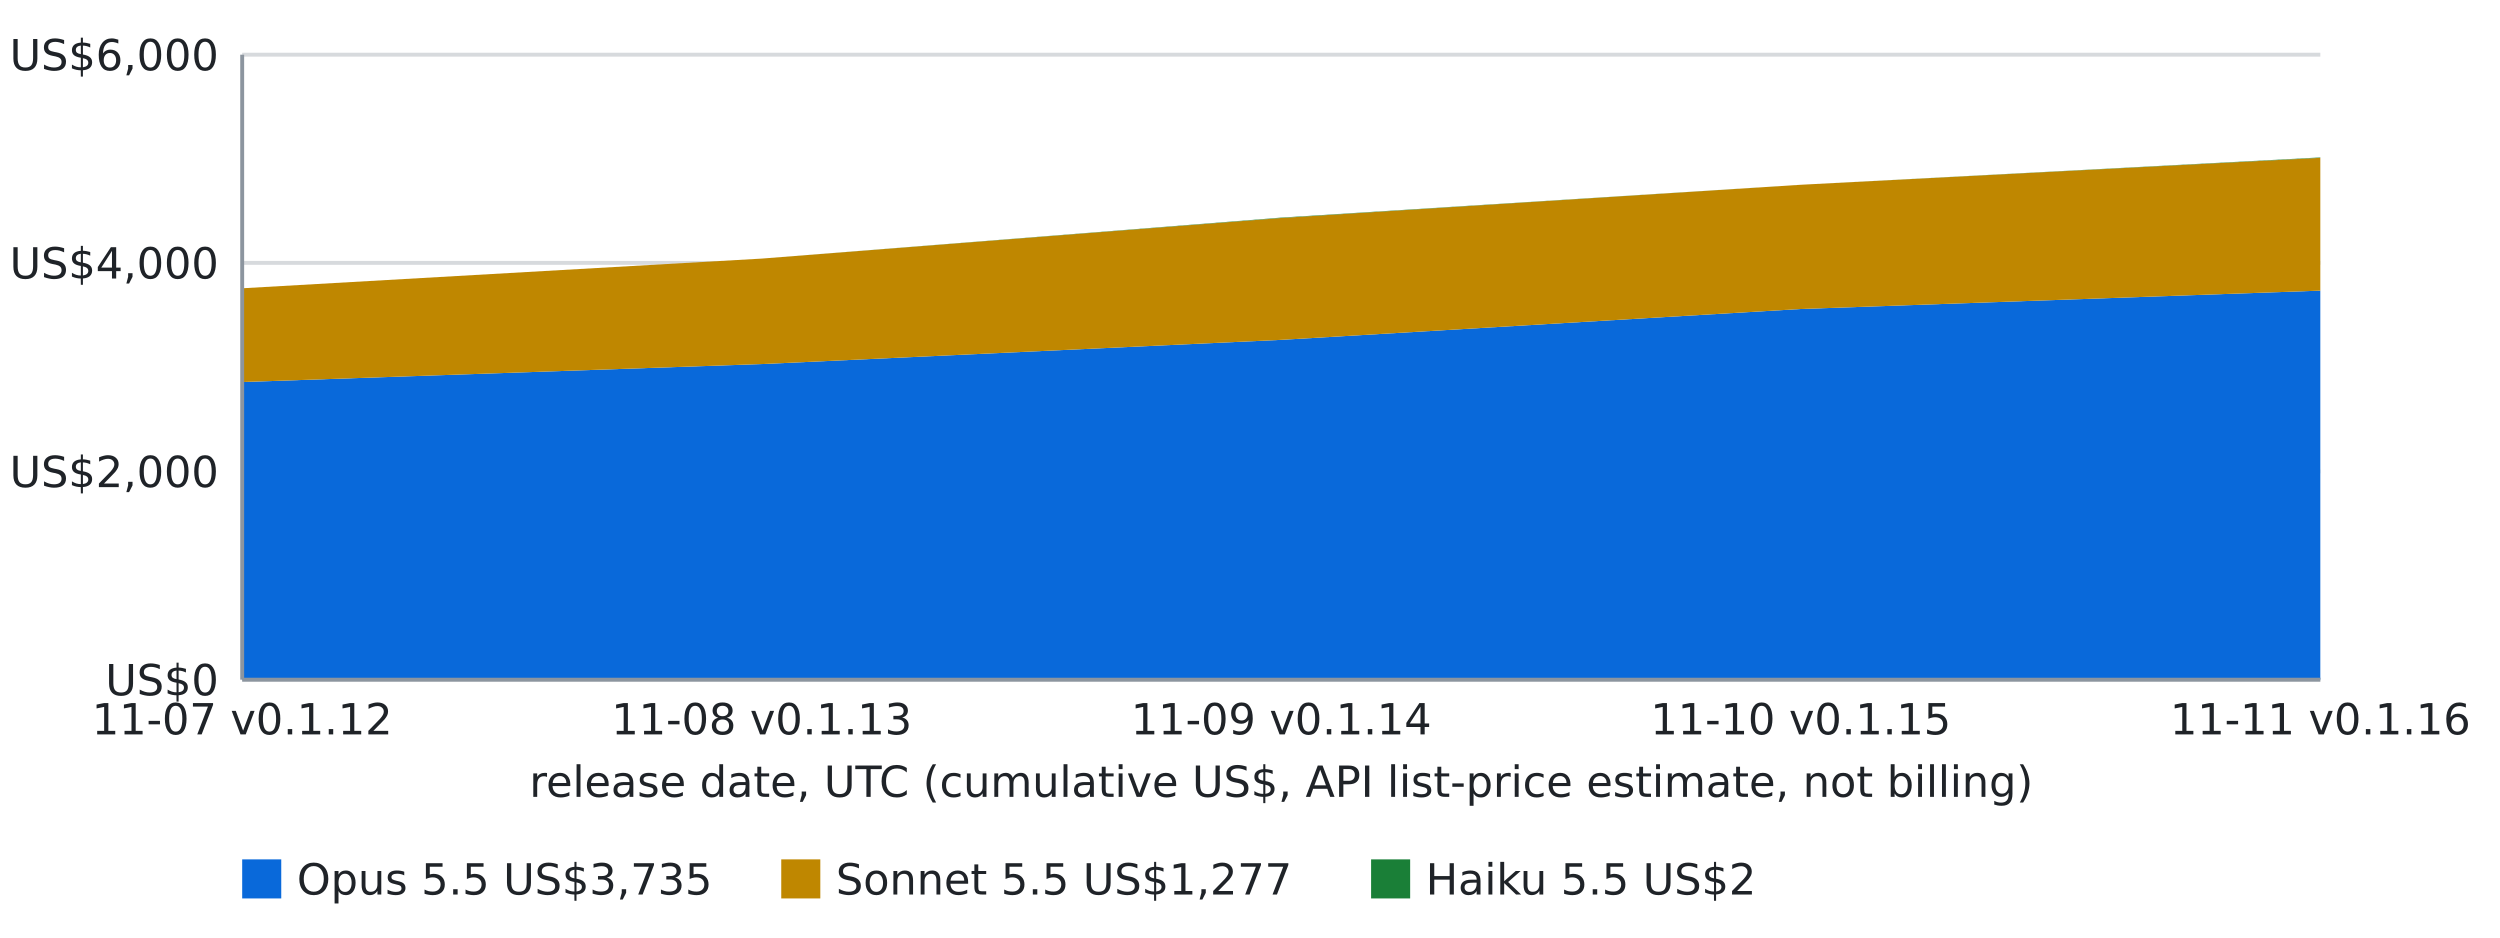
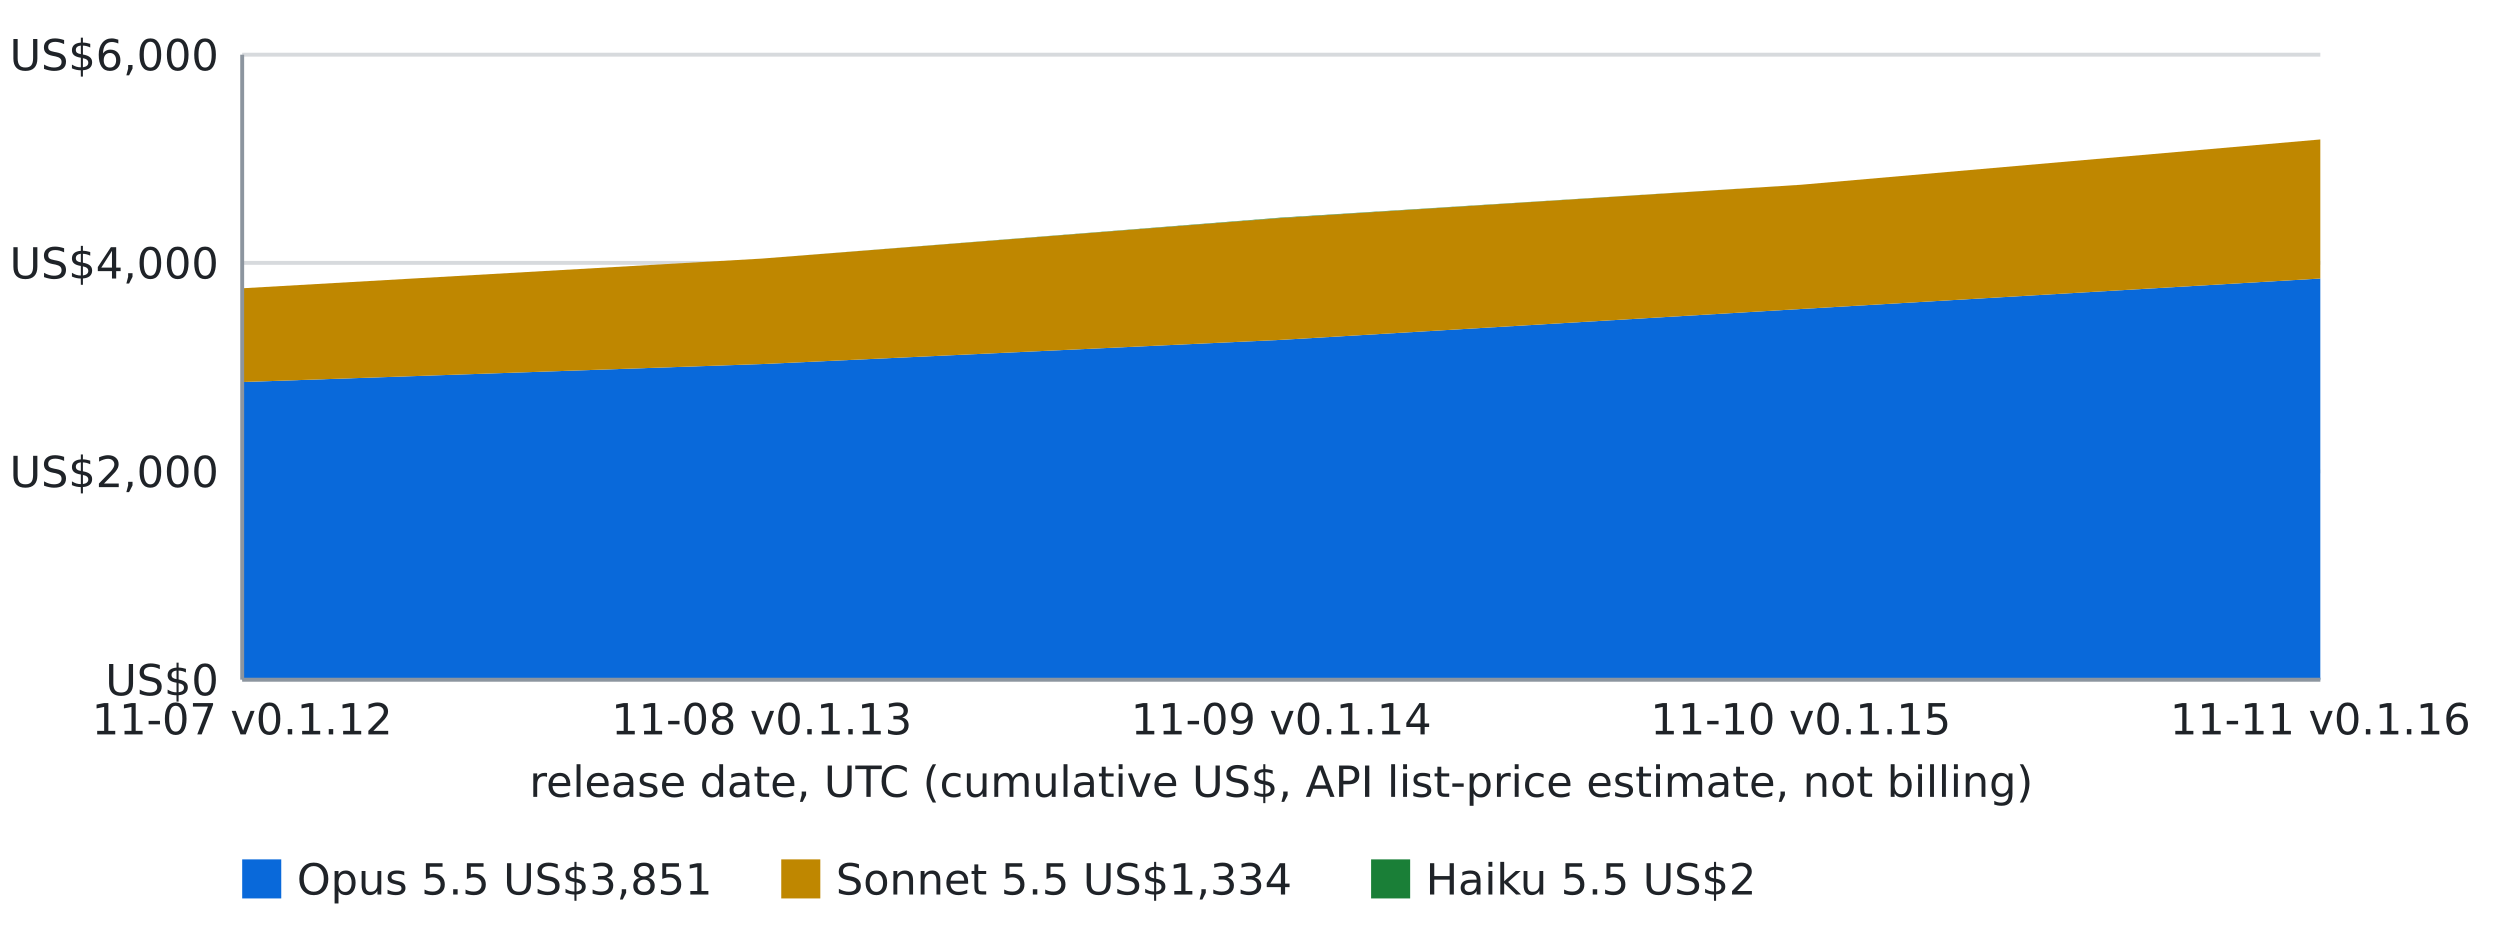
- <svg xmlns="http://www.w3.org/2000/svg" width="640" height="240" viewBox="0 0 640 240" role="img" aria-label="Cumulative build cost, API list-price estimate, not billing: 2026-11-07 v0.1.12 US$3,758; 2026-11-08 v0.1.13 US$4,042; 2026-11-09 v0.1.14 US$4,436; 2026-11-10 v0.1.15 US$4,753; 2026-11-11 v0.1.16 US$5,014">
+ <svg xmlns="http://www.w3.org/2000/svg" width="640" height="240" viewBox="0 0 640 240" role="img" aria-label="Cumulative build cost, API list-price estimate, not billing: 2026-11-07 v0.1.12 US$3,758; 2026-11-08 v0.1.13 US$4,042; 2026-11-09 v0.1.14 US$4,436; 2026-11-10 v0.1.15 US$4,753; 2026-11-11 v0.1.16 US$5,187">
  <style>text{fill:#1f2328;font:11px Verdana,DejaVu Sans,sans-serif;font-variant-numeric:tabular-nums}.ax{stroke:#8c959f;stroke-width:1}.gr{stroke:#8c959f;stroke-opacity:.35;stroke-width:1}@media (prefers-color-scheme:dark){text{fill:#e6edf3}}.s0{fill:#0969da}.s1{fill:#bf8700}.s2{fill:#1a7f37}.s3{fill:#cf222e}.s4{fill:#8250df}.s5{fill:#6e7781}@media (prefers-color-scheme:dark){.s0{fill:#388bfd}.s1{fill:#d29922}.s2{fill:#3fb950}.s3{fill:#f85149}.s4{fill:#a371f7}.s5{fill:#8b949e}}</style>
  <line class="gr" x1="62" y1="174.0" x2="594" y2="174.0" />
  <text x="56" y="178.0" text-anchor="end">US$0</text>
  <line class="gr" x1="62" y1="120.7" x2="594" y2="120.7" />
  <text x="56" y="124.7" text-anchor="end">US$2,000</text>
  <line class="gr" x1="62" y1="67.3" x2="594" y2="67.3" />
  <text x="56" y="71.3" text-anchor="end">US$4,000</text>
  <line class="gr" x1="62" y1="14.0" x2="594" y2="14.0" />
  <text x="56" y="18.0" text-anchor="end">US$6,000</text>
-   <polygon points="62.0,97.8 195.0,93.2 328.0,87.0 461.0,79.1 594.0,74.4 594.0,174.0 461.0,174.0 328.0,174.0 195.0,174.0 62.0,174.0" class="s0" />
-   <polygon points="62.0,73.8 195.0,66.2 328.0,55.8 461.0,47.3 594.0,40.4 594.0,74.4 461.0,79.1 328.0,87.0 195.0,93.2 62.0,97.8" class="s1" />
-   <polygon points="62.0,73.8 195.0,66.2 328.0,55.7 461.0,47.3 594.0,40.3 594.0,40.4 461.0,47.3 328.0,55.8 195.0,66.2 62.0,73.8" class="s2" />
+   <polygon points="62.0,97.8 195.0,93.2 328.0,87.0 461.0,79.1 594.0,71.3 594.0,174.0 461.0,174.0 328.0,174.0 195.0,174.0 62.0,174.0" class="s0" />
+   <polygon points="62.0,73.8 195.0,66.2 328.0,55.8 461.0,47.3 594.0,35.7 594.0,71.3 461.0,79.1 328.0,87.0 195.0,93.2 62.0,97.8" class="s1" />
+   <polygon points="62.0,73.8 195.0,66.2 328.0,55.7 461.0,47.3 594.0,35.7 594.0,35.7 461.0,47.3 328.0,55.8 195.0,66.2 62.0,73.8" class="s2" />
  <line class="ax" x1="62" y1="14" x2="62" y2="174" />
  <line class="ax" x1="62" y1="174" x2="594" y2="174" />
  <text x="62.0" y="188" text-anchor="middle">11-07 v0.1.12</text>
  <text x="195.0" y="188" text-anchor="middle">11-08 v0.1.13</text>
  <text x="328.0" y="188" text-anchor="middle">11-09 v0.1.14</text>
  <text x="461.0" y="188" text-anchor="middle">11-10 v0.1.15</text>
  <text x="594.0" y="188" text-anchor="middle">11-11 v0.1.16</text>
  <text x="328" y="204" text-anchor="middle">release date, UTC (cumulative US$, API list-price estimate, not billing)</text>
  <rect x="62" y="220" width="10" height="10" class="s0" />
-   <text x="76" y="229">Opus 5.5 US$3,735</text>
+   <text x="76" y="229">Opus 5.5 US$3,851</text>
  <rect x="200" y="220" width="10" height="10" class="s1" />
-   <text x="214" y="229">Sonnet 5.5 US$1,277</text>
+   <text x="214" y="229">Sonnet 5.5 US$1,334</text>
  <rect x="351" y="220" width="10" height="10" class="s2" />
  <text x="365" y="229">Haiku 5.5 US$2</text>
</svg>
